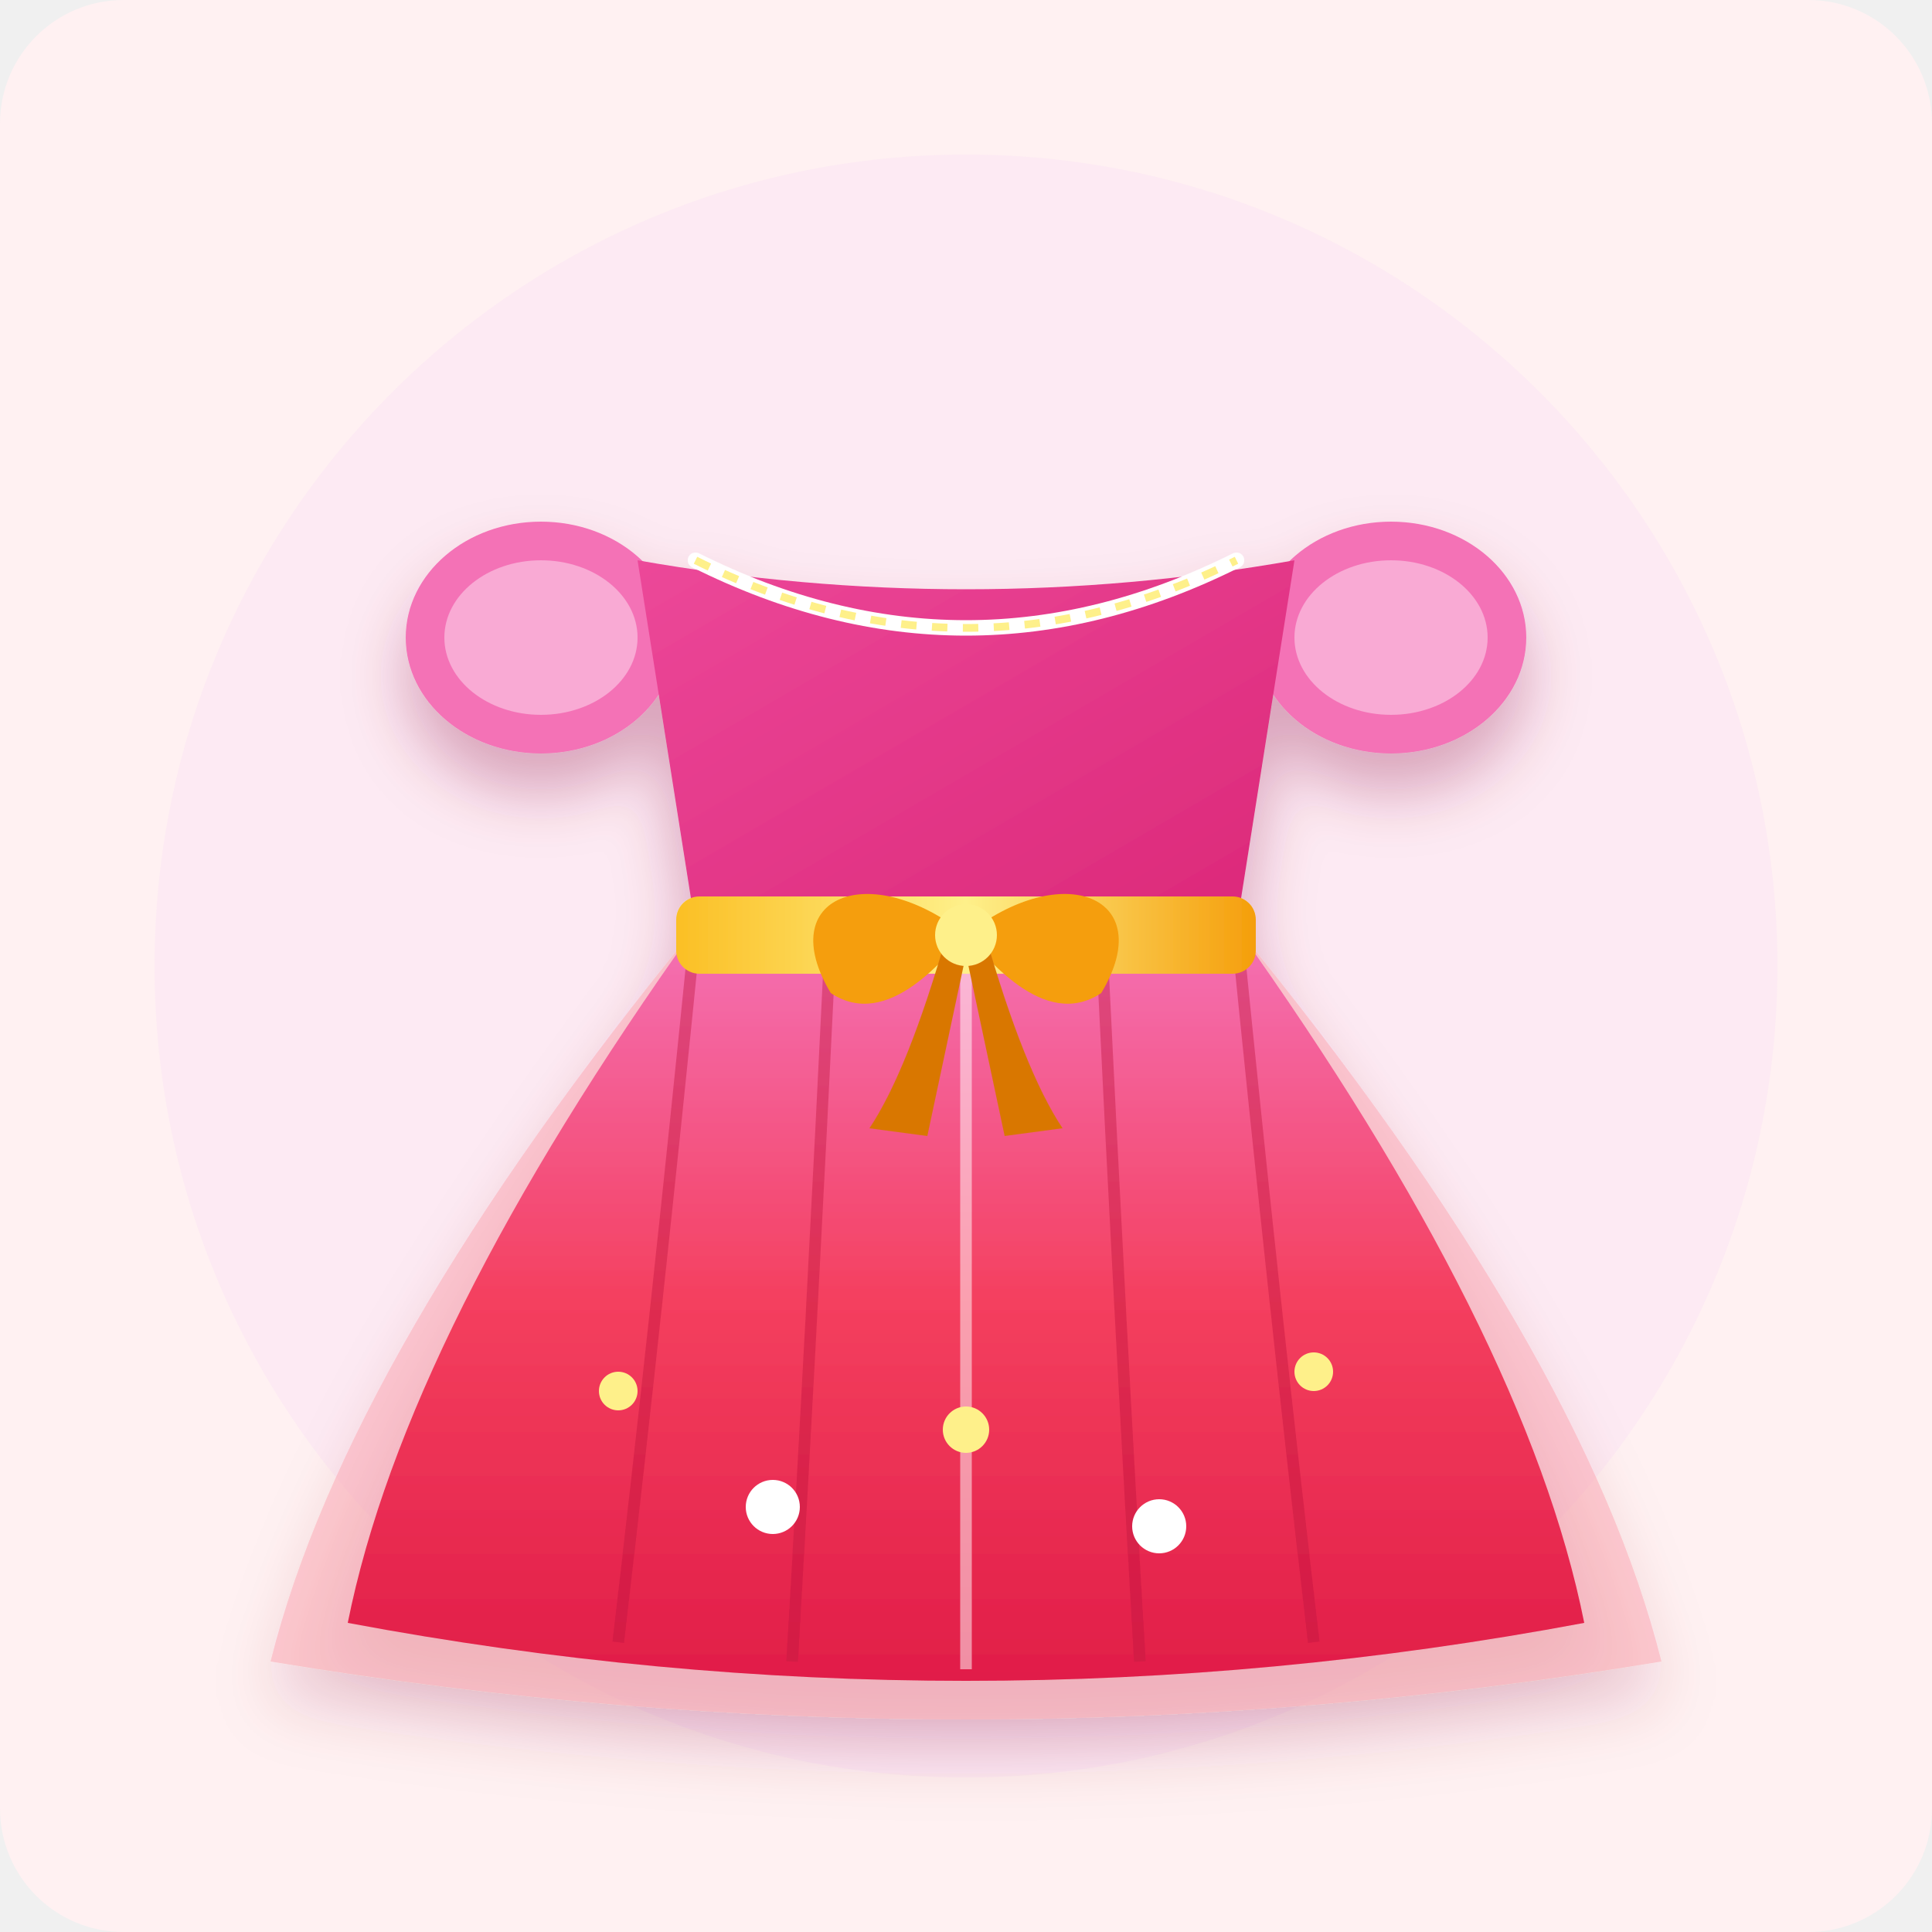
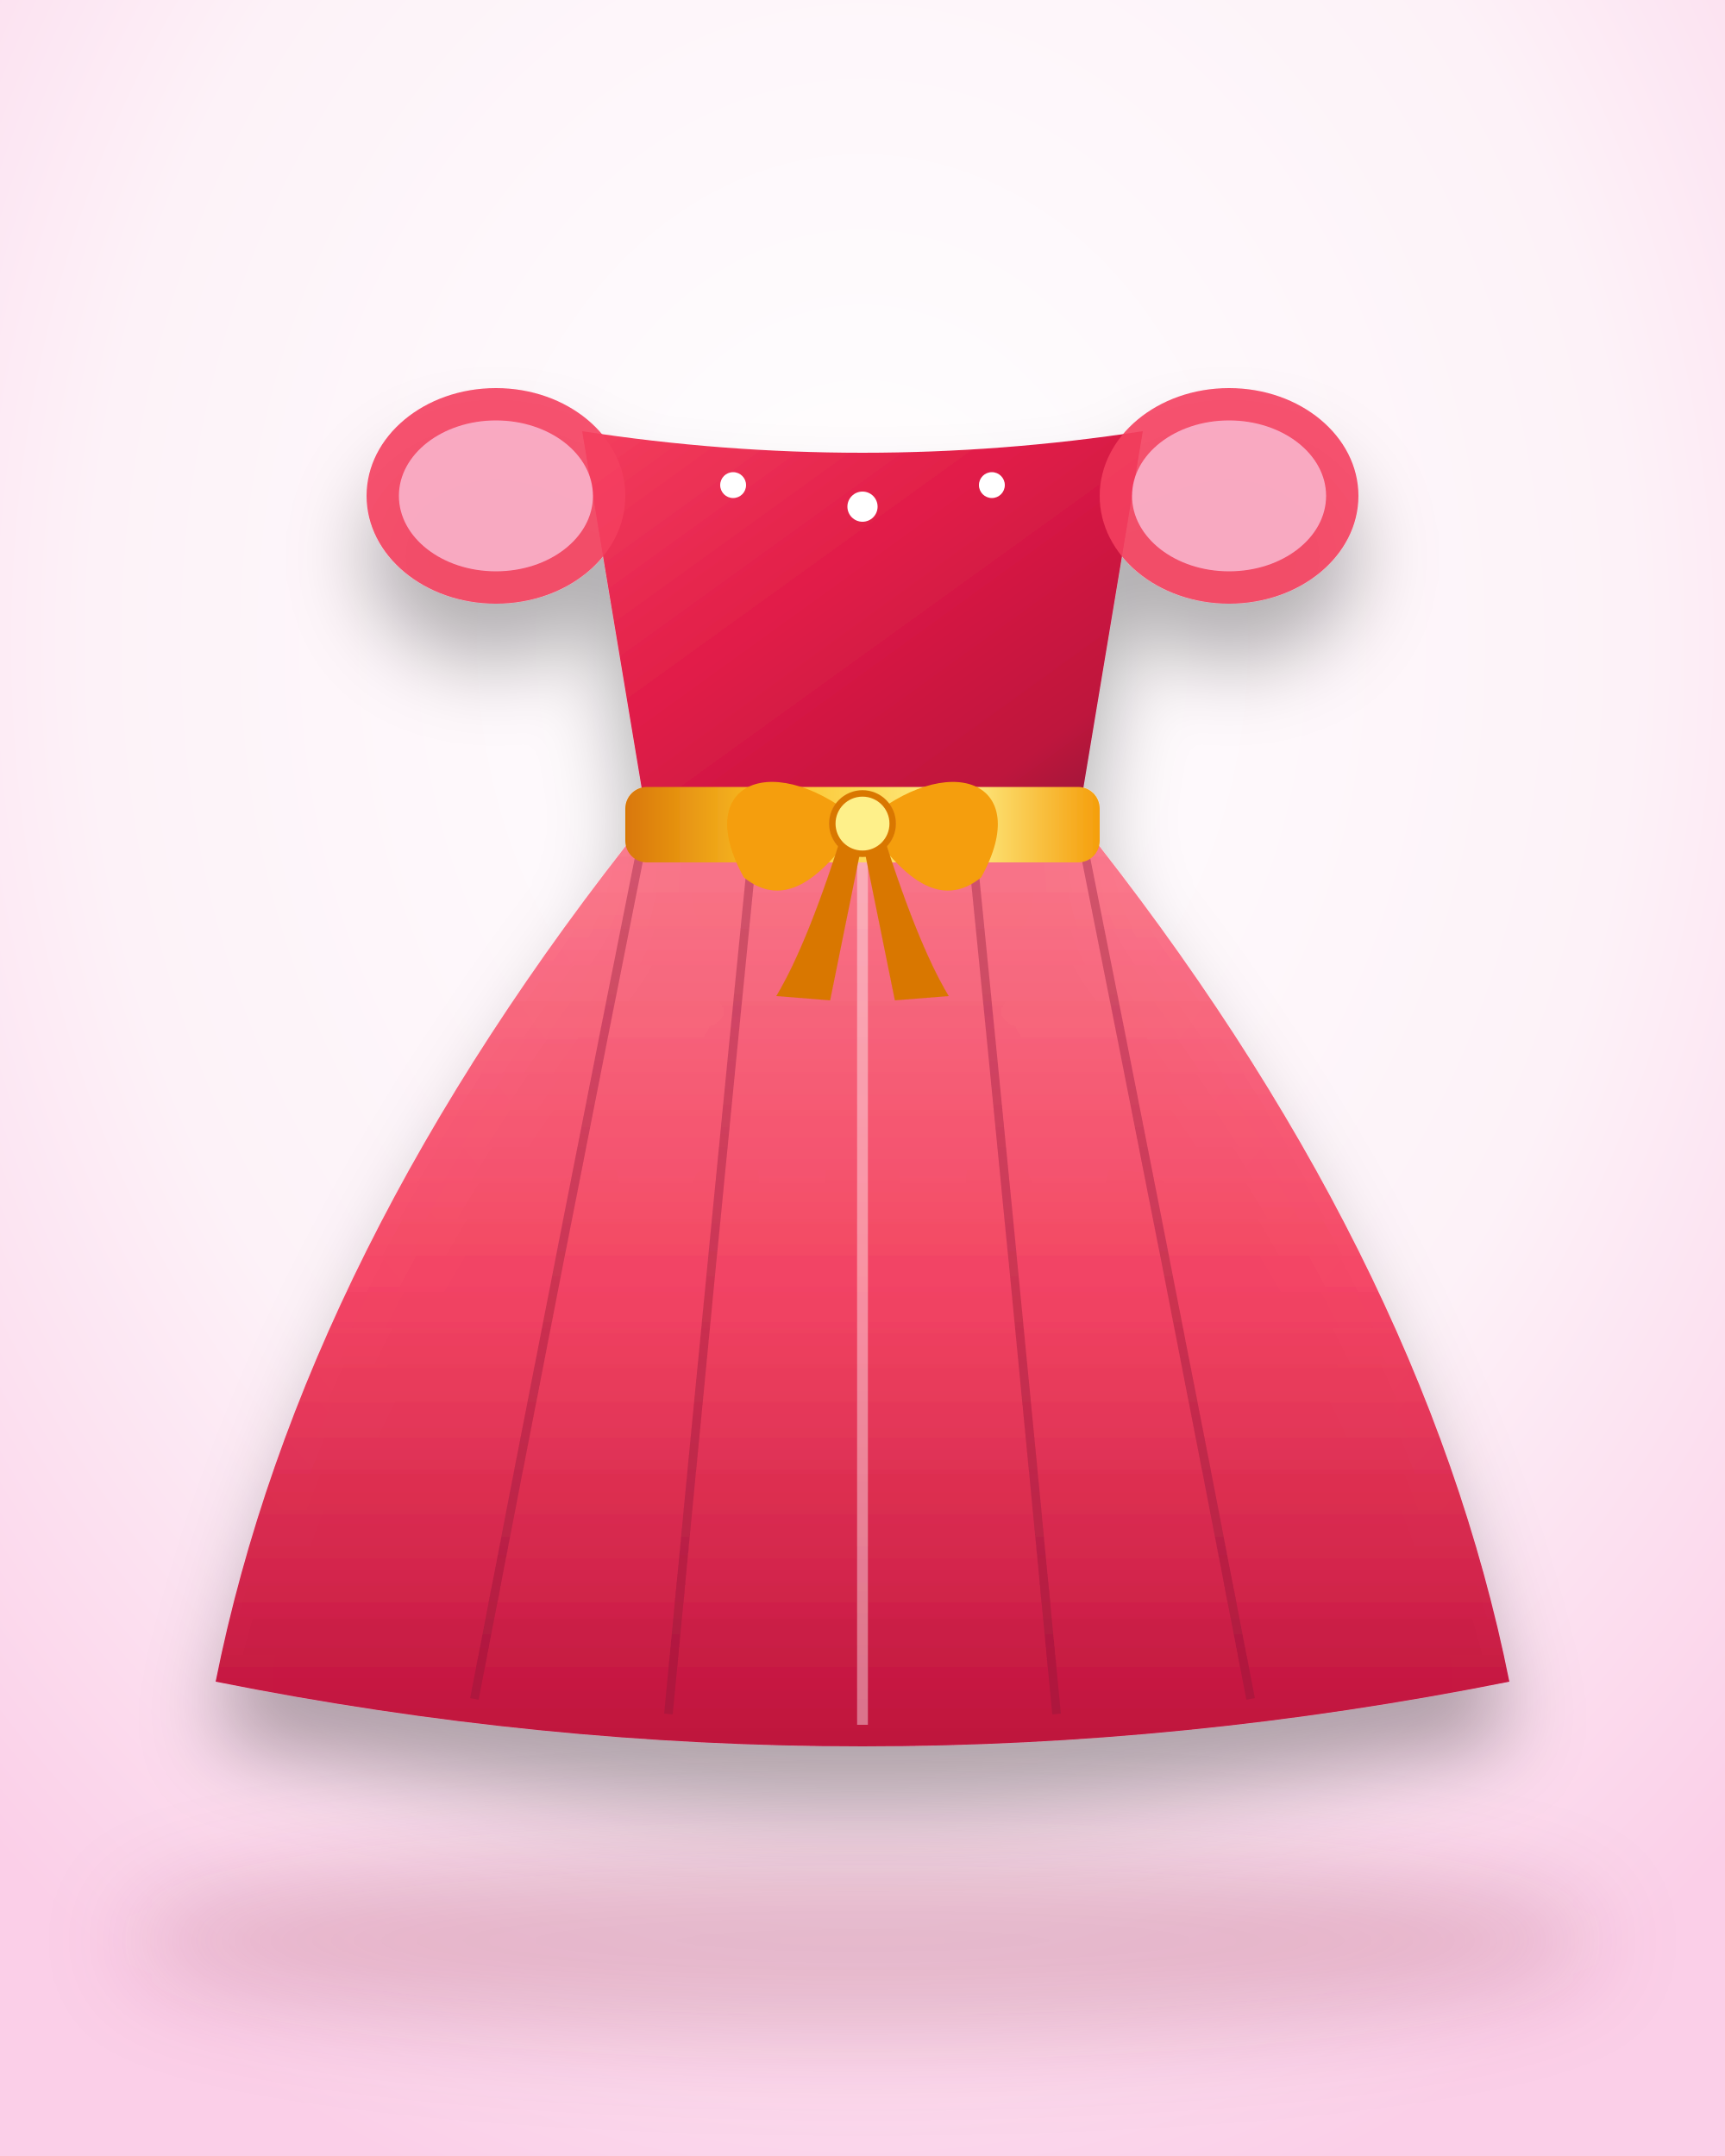
- <svg xmlns="http://www.w3.org/2000/svg" viewBox="0 0 500 500" width="100%" height="100%">
+ <svg xmlns="http://www.w3.org/2000/svg" viewBox="0 0 800 1000" width="100%" height="100%">
  <defs>
-     <linearGradient id="dressBodice" x1="0%" y1="0%" x2="100%" y2="100%">
-       <stop offset="0%" stop-color="#ec4899" />
-       <stop offset="100%" stop-color="#db2777" />
+     <radialGradient id="studioLightPink" cx="50%" cy="30%" r="75%">
+       <stop offset="0%" stop-color="#ffffff" />
+       <stop offset="60%" stop-color="#fdf2f8" />
+       <stop offset="100%" stop-color="#fbcfe8" />
+     </radialGradient>
+     <linearGradient id="silkRose3D" x1="0%" y1="0%" x2="100%" y2="100%">
+       <stop offset="0%" stop-color="#f43f5e" />
+       <stop offset="40%" stop-color="#e11d48" />
+       <stop offset="80%" stop-color="#be123c" />
+       <stop offset="100%" stop-color="#881337" />
    </linearGradient>
-     <linearGradient id="skirtGrad" x1="0%" y1="0%" x2="0%" y2="100%">
-       <stop offset="0%" stop-color="#f472b6" />
-       <stop offset="50%" stop-color="#f43f5e" />
-       <stop offset="100%" stop-color="#e11d48" />
+     <linearGradient id="tulleGradient" x1="0%" y1="0%" x2="0%" y2="100%">
+       <stop offset="0%" stop-color="#fb7185" stop-opacity="0.9" />
+       <stop offset="50%" stop-color="#f43f5e" stop-opacity="0.95" />
+       <stop offset="100%" stop-color="#be123c" />
    </linearGradient>
-     <linearGradient id="goldSash" x1="0%" y1="0%" x2="100%" y2="0%">
-       <stop offset="0%" stop-color="#fbbf24" />
-       <stop offset="50%" stop-color="#fef08a" />
+     <linearGradient id="goldSash3D" x1="0%" y1="0%" x2="100%" y2="0%">
+       <stop offset="0%" stop-color="#d97706" />
+       <stop offset="30%" stop-color="#fbbf24" />
+       <stop offset="70%" stop-color="#fef08a" />
      <stop offset="100%" stop-color="#f59e0b" />
    </linearGradient>
-     <filter id="dressShadow" x="-10%" y="-10%" width="120%" height="120%">
-       <feDropShadow dx="0" dy="10" stdDeviation="8" flood-color="#881337" flood-opacity="0.3" />
+     <filter id="photoShadowDress" x="-20%" y="-20%" width="140%" height="140%">
+       <feGaussianBlur in="SourceAlpha" stdDeviation="18" />
+       <feOffset dx="0" dy="28" result="offsetblur" />
+       <feComponentTransfer>
+         <feFuncA type="linear" slope="0.3" />
+       </feComponentTransfer>
+       <feMerge>
+         <feMergeNode />
+         <feMergeNode in="SourceGraphic" />
+       </feMerge>
    </filter>
  </defs>
-   <rect width="500" height="500" rx="32" fill="#fff1f2" />
-   <circle cx="250" cy="250" r="210" fill="#fce7f3" opacity="0.7" />
-   <g filter="url(#dressShadow)">
-     <ellipse cx="140" cy="165" rx="35" ry="30" fill="#f472b6" />
-     <ellipse cx="360" cy="165" rx="35" ry="30" fill="#f472b6" />
-     <ellipse cx="140" cy="165" rx="25" ry="20" fill="#fbcfe8" opacity="0.6" />
-     <ellipse cx="360" cy="165" rx="25" ry="20" fill="#fbcfe8" opacity="0.6" />
-     <path d="M 165 145 Q 250 160 335 145 L 320 240 Q 250 248 180 240 Z" fill="url(#dressBodice)" />
-     <path d="M 180 145 Q 250 180 320 145" fill="none" stroke="#ffffff" stroke-width="4" stroke-linecap="round" />
-     <path d="M 180 145 Q 250 180 320 145" fill="none" stroke="#fef08a" stroke-width="2" stroke-dasharray="4,4" />
-     <path d="M 180 240 Q 90 350 70 430 Q 250 460 430 430 Q 410 350 320 240 Z" fill="#fda4af" opacity="0.5" />
-     <path d="M 180 240 Q 105 345 90 420 Q 250 450 410 420 Q 395 345 320 240 Z" fill="url(#skirtGrad)" />
-     <path d="M 180 240 Q 170 340 160 425" fill="none" stroke="#be123c" stroke-width="3" opacity="0.4" />
-     <path d="M 215 242 Q 210 345 205 430" fill="none" stroke="#be123c" stroke-width="3" opacity="0.4" />
-     <path d="M 250 245 Q 250 350 250 432" fill="none" stroke="#ffffff" stroke-width="3" opacity="0.5" />
-     <path d="M 285 242 Q 290 345 295 430" fill="none" stroke="#be123c" stroke-width="3" opacity="0.4" />
-     <path d="M 320 240 Q 330 340 340 425" fill="none" stroke="#be123c" stroke-width="3" opacity="0.4" />
-     <circle cx="160" cy="360" r="5" fill="#fef08a" />
-     <circle cx="200" cy="390" r="7" fill="#ffffff" />
-     <circle cx="250" cy="370" r="6" fill="#fef08a" />
-     <circle cx="300" cy="395" r="7" fill="#ffffff" />
-     <circle cx="340" cy="355" r="5" fill="#fef08a" />
-     <rect x="175" y="232" width="150" height="20" rx="6" fill="url(#goldSash)" />
-     <g transform="translate(250, 242)">
-       <path d="M 0 0 C -25 -20, -50 -10, -35 15 C -20 25, -5 5, 0 0 Z" fill="#f59e0b" />
-       <path d="M 0 0 C 25 -20, 50 -10, 35 15 C 20 25, 5 5, 0 0 Z" fill="#f59e0b" />
-       <path d="M -5 0 Q -15 35 -25 50 L -10 52 L 0 5 Z" fill="#d97706" />
-       <path d="M 5 0 Q 15 35 25 50 L 10 52 L 0 5 Z" fill="#d97706" />
-       <circle cx="0" cy="0" r="8" fill="#fef08a" />
+   <rect width="800" height="1000" fill="url(#studioLightPink)" />
+   <ellipse cx="400" cy="900" rx="340" ry="45" fill="#881337" opacity="0.2" filter="blur(22px)" />
+   <g filter="url(#photoShadowDress)">
+     <path d="M 270 200 Q 400 220 530 200 L 500 380 Q 400 395 300 380 Z" fill="url(#silkRose3D)" />
+     <ellipse cx="230" cy="230" rx="60" ry="50" fill="#f43f5e" opacity="0.9" />
+     <ellipse cx="570" cy="230" rx="60" ry="50" fill="#f43f5e" opacity="0.9" />
+     <ellipse cx="230" cy="230" rx="45" ry="35" fill="#fbcfe8" opacity="0.7" />
+     <ellipse cx="570" cy="230" rx="45" ry="35" fill="#fbcfe8" opacity="0.7" />
+     <path d="M 300 380 Q 140 580 100 780 Q 400 840 700 780 Q 660 580 500 380 Z" fill="url(#tulleGradient)" />
+     <path d="M 300 380 Q 260 580 220 788" fill="none" stroke="#881337" stroke-width="4" opacity="0.35" />
+     <path d="M 350 385 Q 330 585 310 795" fill="none" stroke="#881337" stroke-width="4" opacity="0.35" />
+     <path d="M 400 390 Q 400 590 400 800" fill="none" stroke="#ffffff" stroke-width="5" opacity="0.4" />
+     <path d="M 450 385 Q 470 585 490 795" fill="none" stroke="#881337" stroke-width="4" opacity="0.35" />
+     <path d="M 500 380 Q 540 580 580 788" fill="none" stroke="#881337" stroke-width="4" opacity="0.35" />
+     <rect x="290" y="365" width="220" height="35" rx="10" fill="url(#goldSash3D)" />
+     <g transform="translate(400, 382)">
+       <path d="M 0 0 C -40 -35, -80 -20, -55 25 C -30 45, -10 10, 0 0 Z" fill="#f59e0b" />
+       <path d="M 0 0 C 40 -35, 80 -20, 55 25 C 30 45, 10 10, 0 0 Z" fill="#f59e0b" />
+       <path d="M -8 0 Q -25 55 -40 80 L -15 82 L 0 8 Z" fill="#d97706" />
+       <path d="M 8 0 Q 25 55 40 80 L 15 82 L 0 8 Z" fill="#d97706" />
+       <circle cx="0" cy="0" r="14" fill="#fef08a" stroke="#d97706" stroke-width="3" />
    </g>
+     <circle cx="340" cy="225" r="6" fill="#ffffff" />
+     <circle cx="400" cy="235" r="7" fill="#ffffff" />
+     <circle cx="460" cy="225" r="6" fill="#ffffff" />
  </g>
</svg>
